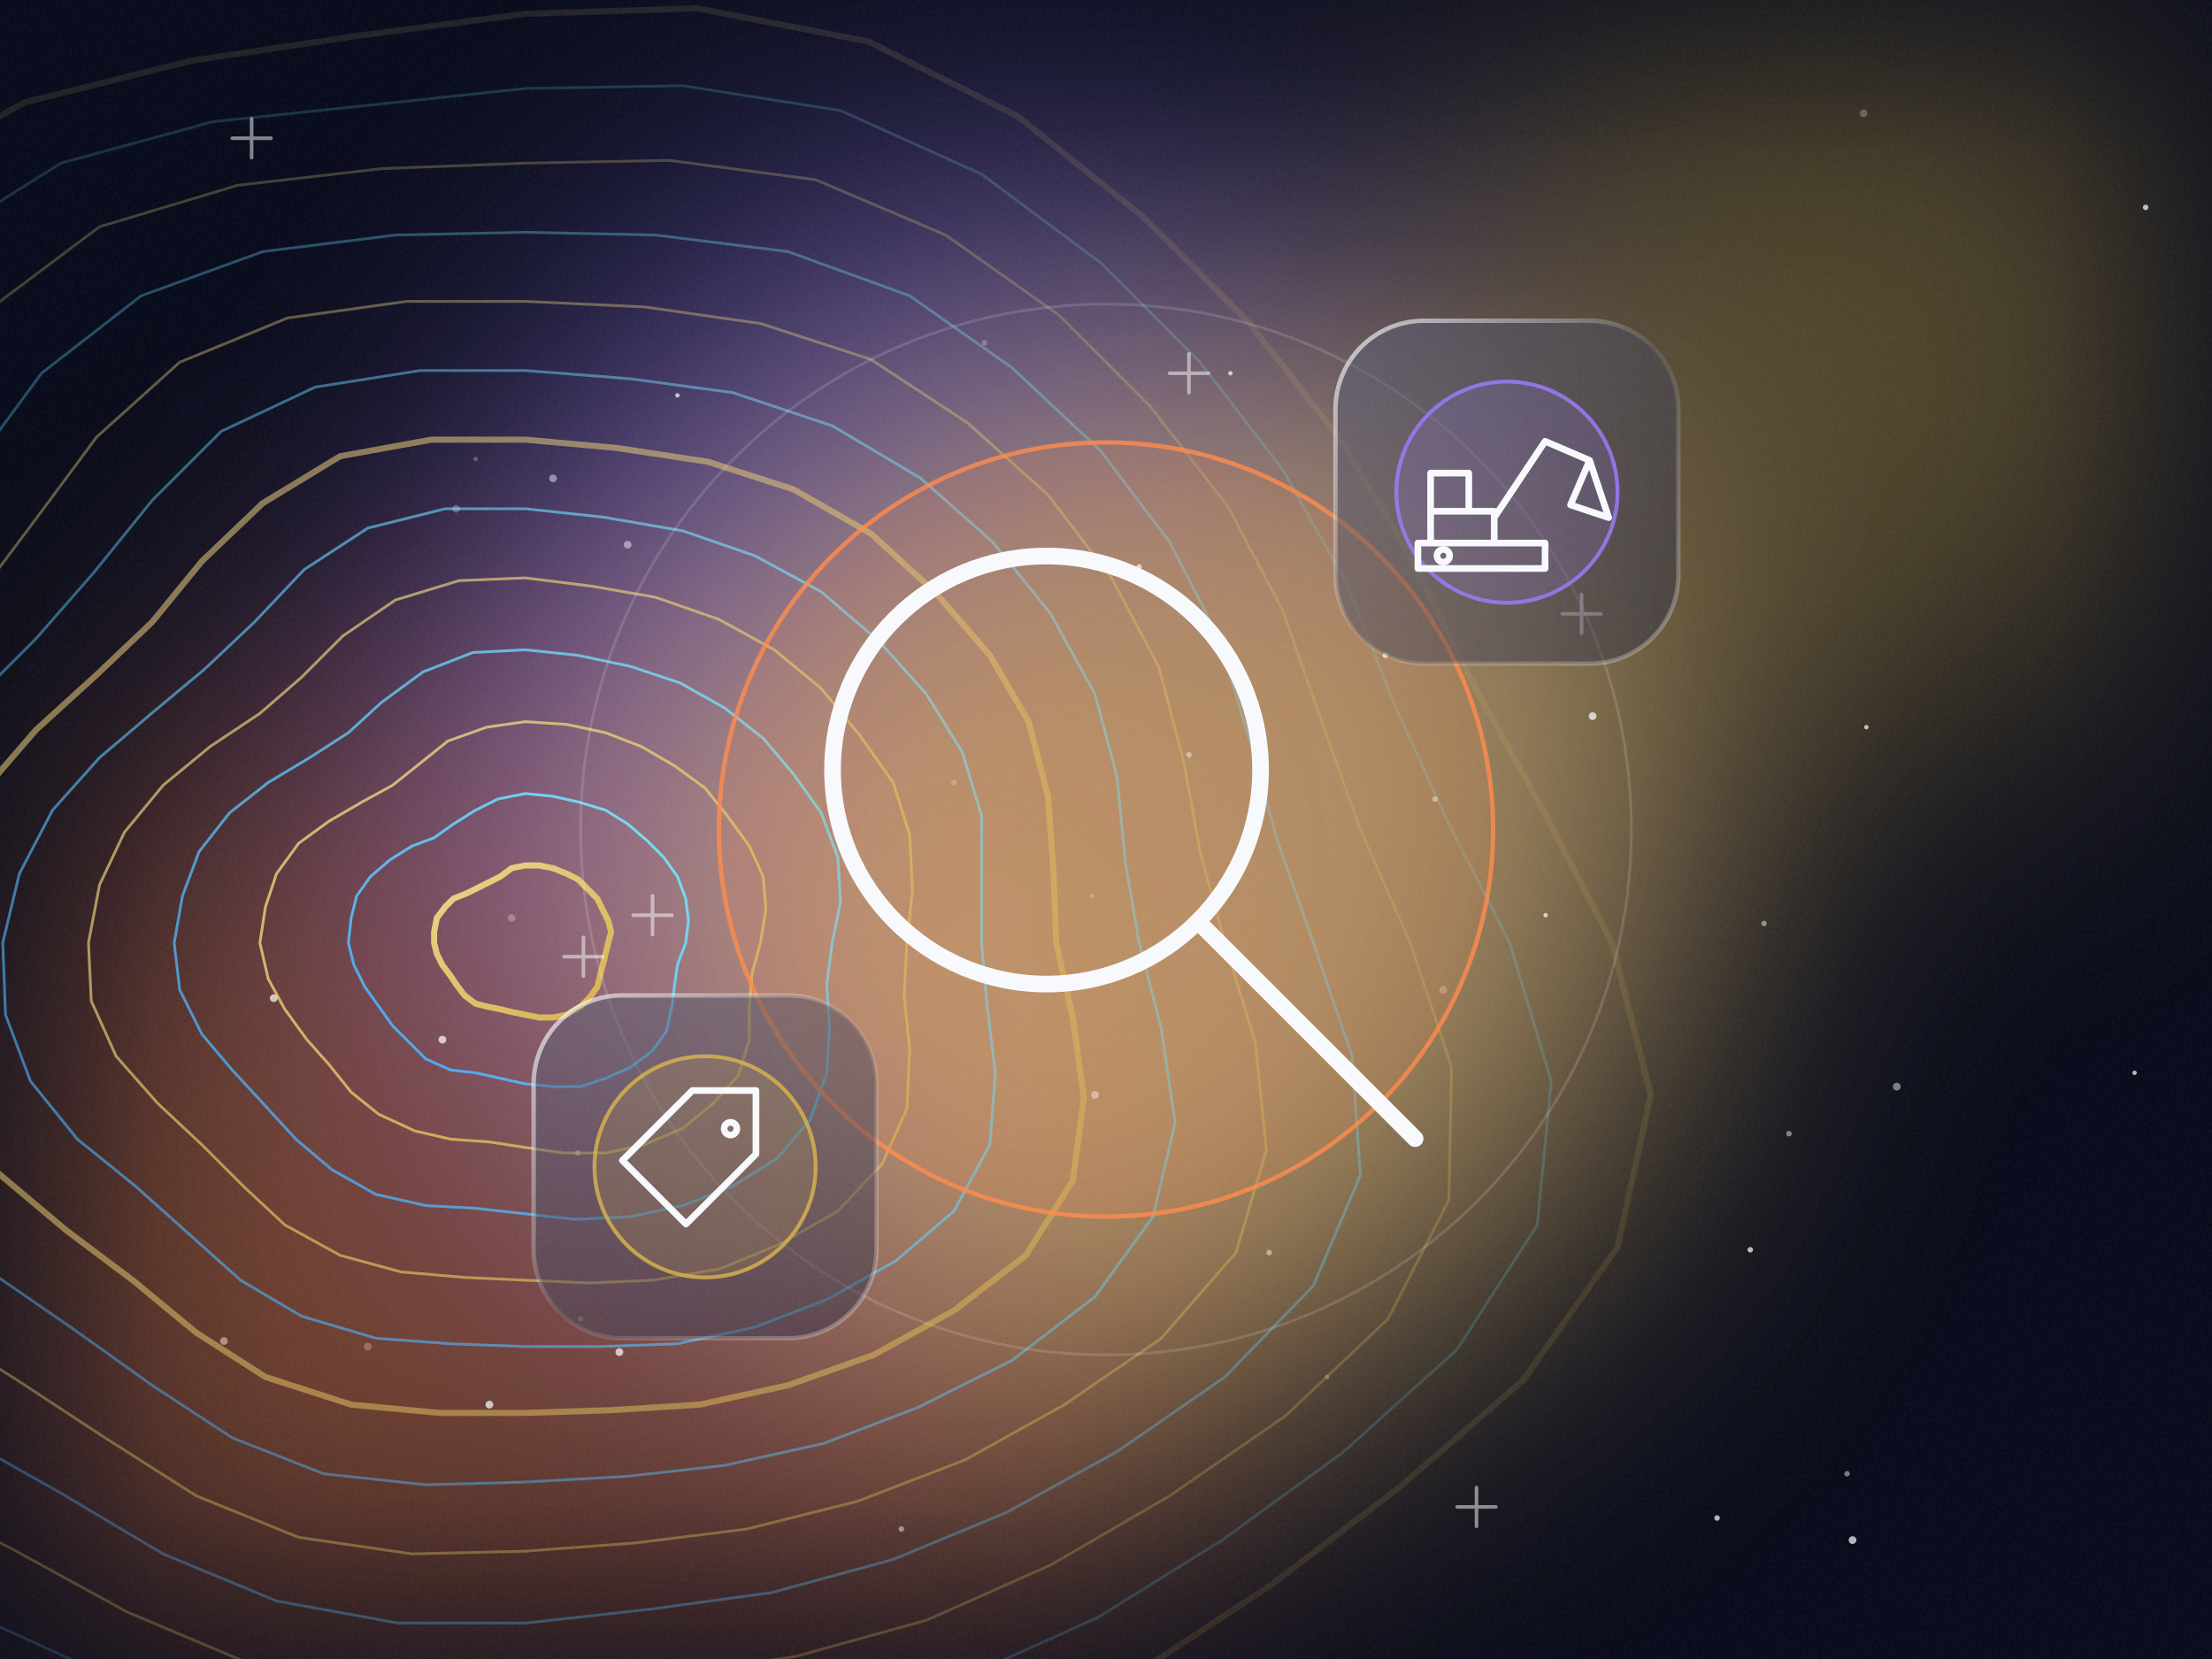
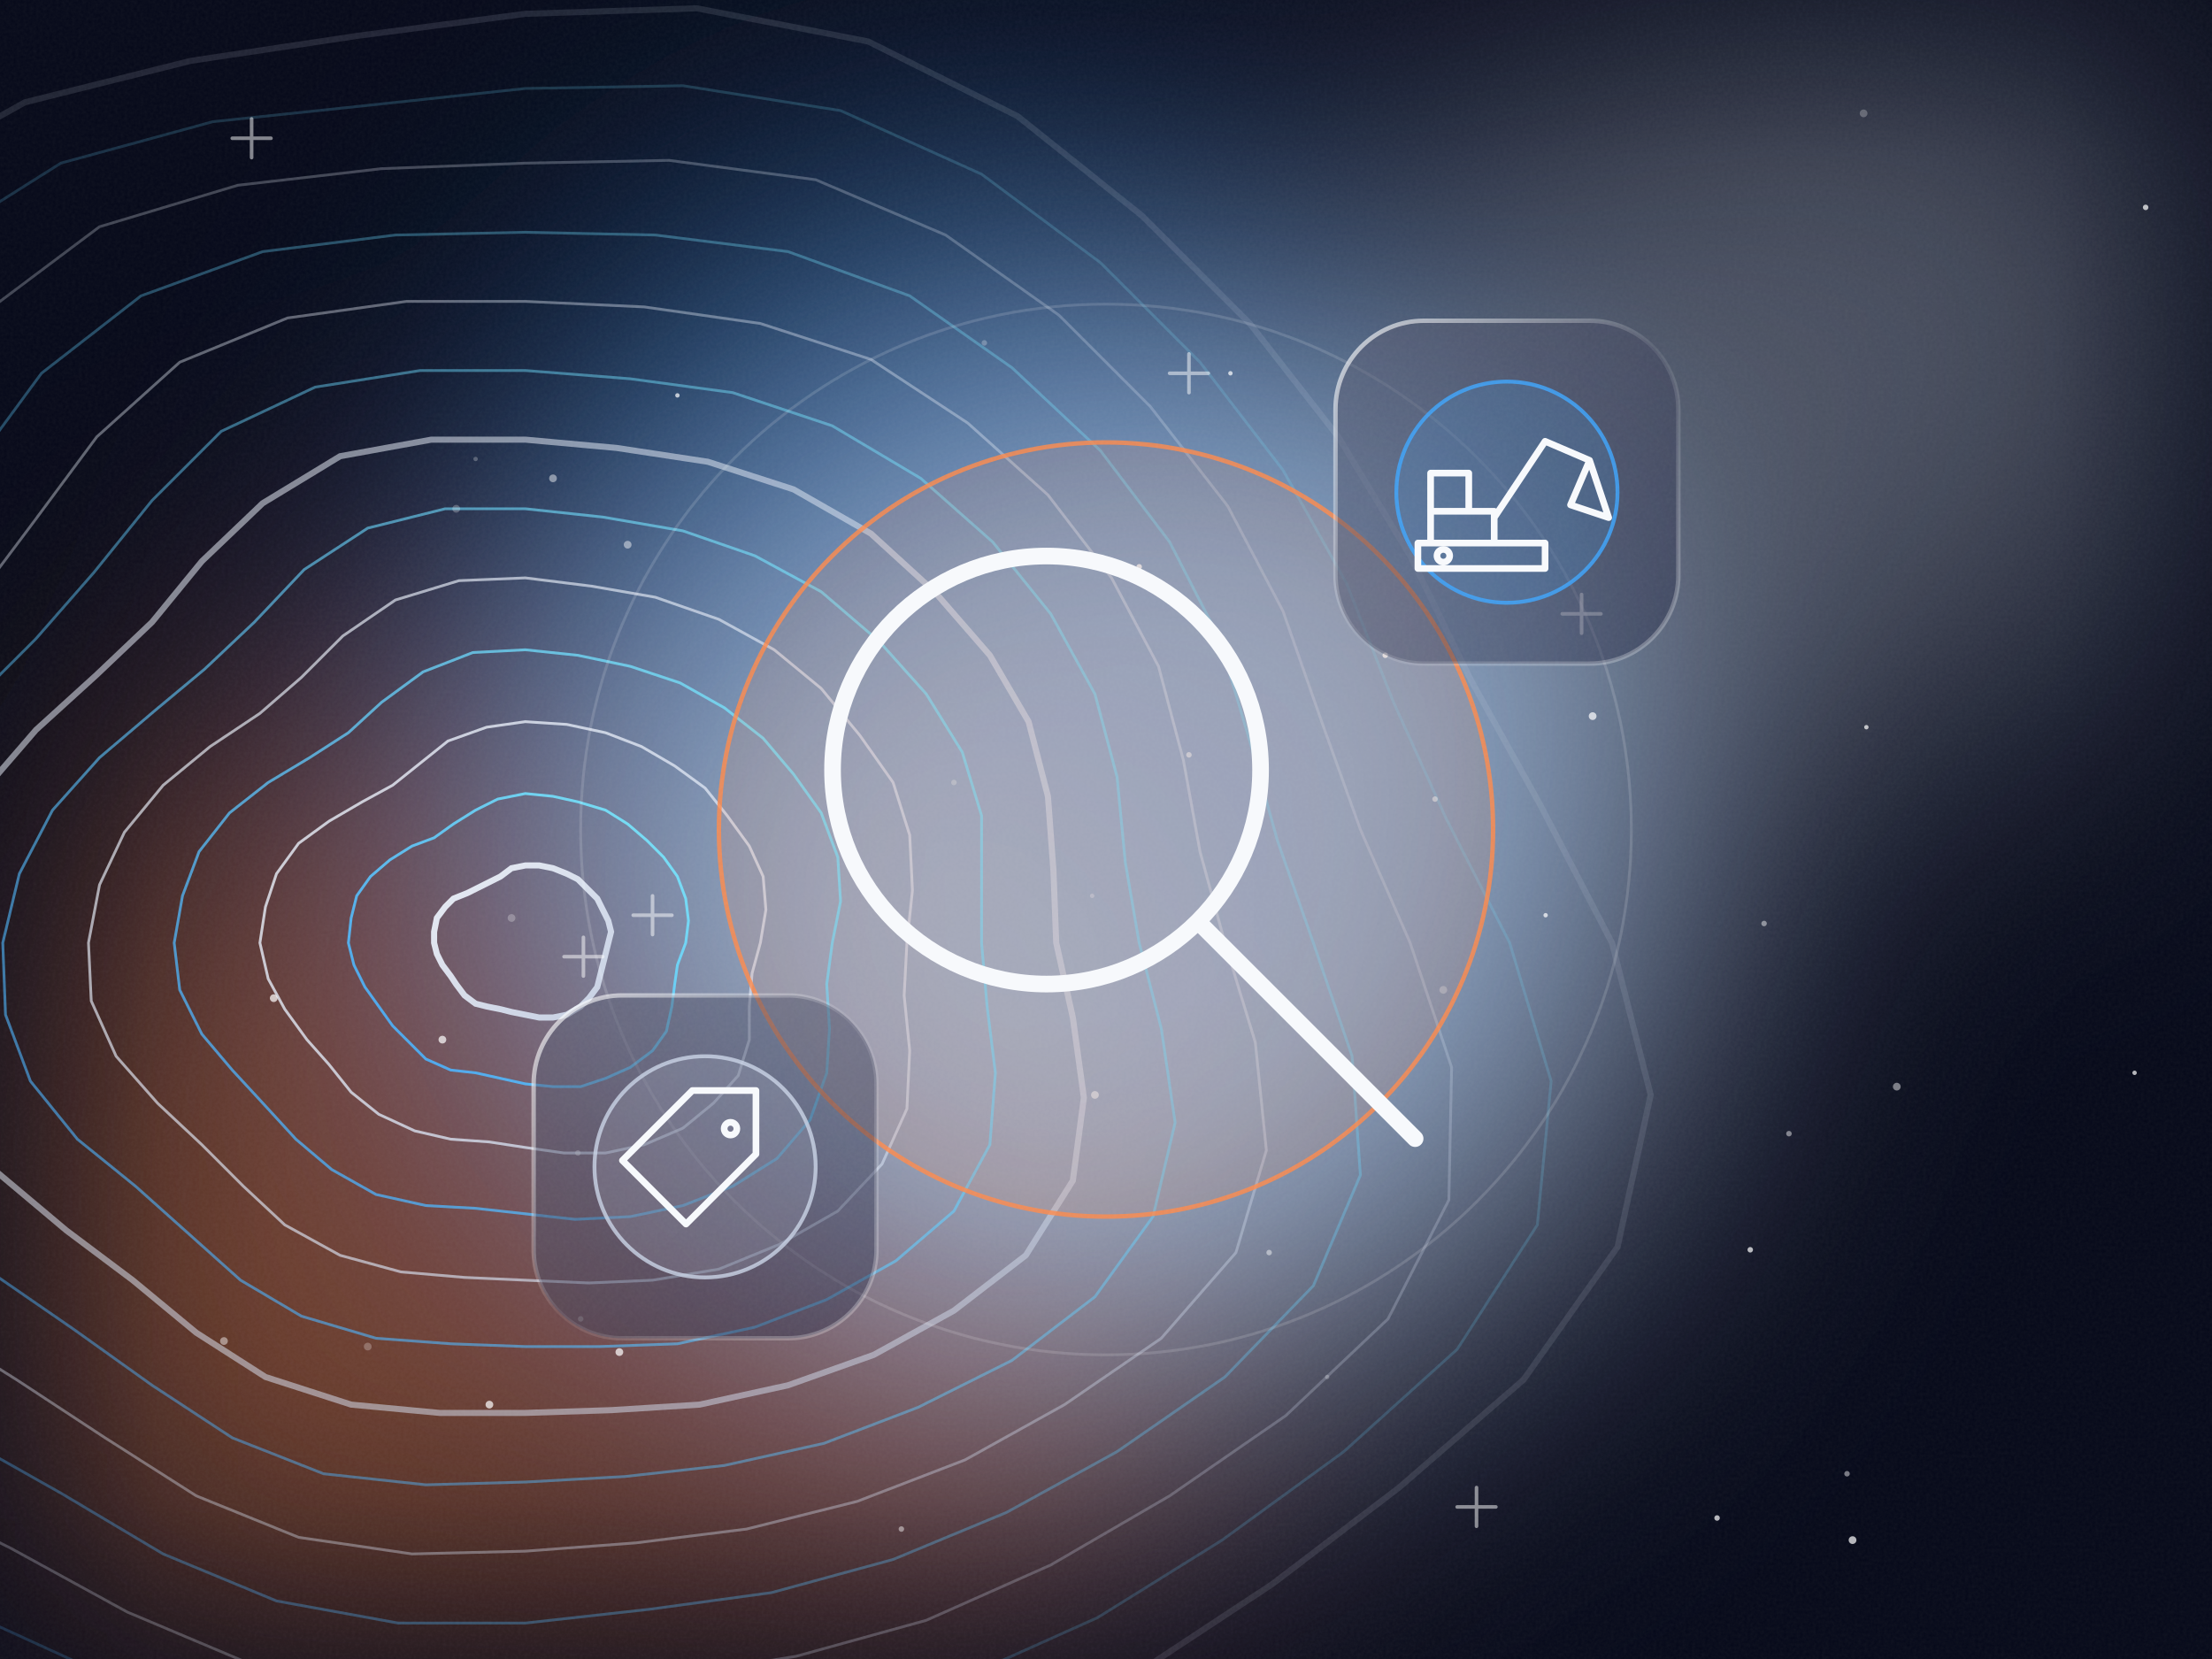
<svg xmlns="http://www.w3.org/2000/svg" viewBox="0 0 800 600" preserveAspectRatio="xMidYMid slice">
  <defs>
    <linearGradient id="gs" x1="0" y1="0" x2="1" y2="1">
      <stop offset="0" stop-color="#fff" stop-opacity=".7" />
      <stop offset=".5" stop-color="#fff" stop-opacity=".08" />
      <stop offset="1" stop-color="#fff" stop-opacity=".3" />
    </linearGradient>
    <linearGradient id="gf" x1="0" y1="0" x2="1" y2="1">
      <stop offset="0" stop-color="#fff" stop-opacity=".17" />
      <stop offset="1" stop-color="#fff" stop-opacity=".03" />
    </linearGradient>
    <linearGradient id="st1" x1="0" y1="0" x2="1" y2="1">
-       <stop offset="0" stop-color="#f1d98a" />
-       <stop offset="1" stop-color="#d9b44a" />
+       <stop offset="0" stop-color="#eef3fb" />
+       <stop offset="1" stop-color="#c9d3e6" />
    </linearGradient>
    <linearGradient id="st2" x1="0" y1="1" x2="1" y2="0">
      <stop offset="0" stop-color="#3ea6ff" />
      <stop offset="1" stop-color="#7cf0ff" />
    </linearGradient>
    <radialGradient id="orb">
      <stop offset="0" stop-color="#fff6d2" />
-       <stop offset=".35" stop-color="#d9b44a" />
-       <stop offset="1" stop-color="#d9b44a" stop-opacity="0" />
+       <stop offset=".35" stop-color="#c9d3e6" />
+       <stop offset="1" stop-color="#c9d3e6" stop-opacity="0" />
    </radialGradient>
    <filter id="grain" x="0" y="0" width="100%" height="100%">
      <feTurbulence type="fractalNoise" baseFrequency=".85" numOctaves="2" seed="4" />
      <feColorMatrix type="matrix" values="0 0 0 0 1  0 0 0 0 1  0 0 0 0 1  0 0 0 .55 0" />
    </filter>
    <filter id="b60" x="-50%" y="-50%" width="200%" height="200%">
      <feGaussianBlur stdDeviation="60" />
    </filter>
    <filter id="b24" x="-50%" y="-50%" width="200%" height="200%">
      <feGaussianBlur stdDeviation="24" />
    </filter>
  </defs>
  <rect width="800" height="600" fill="#050818" />
  <g filter="url(#b60)">
    <circle cx="222" cy="447" r="232" fill="#ff8a4a" opacity="0.42" />
-     <circle cx="371" cy="276" r="214" fill="#9b7bff" opacity="0.52" />
-     <circle cx="425" cy="316" r="188" fill="#d9b44a" opacity="0.62" />
-     <circle cx="660" cy="123" r="150" fill="#d9b44a" opacity=".35" />
+     <circle cx="371" cy="276" r="214" fill="#3ea6ff" opacity="0.52" />
+     <circle cx="425" cy="316" r="188" fill="#c9d3e6" opacity="0.62" />
+     <circle cx="660" cy="123" r="150" fill="#c9d3e6" opacity=".35" />
  </g>
  <path d="M220 341 L219 345 L218 349 L217 353 L216 357 L213 361 L210 364 L205 367 L200 368 L195 368 L190 367 L185 366 L181 365 L176 364 L172 363 L168 360 L165 356 L163 353 L160 349 L158 345 L157 341 L157 337 L158 332 L161 328 L164 325 L169 323 L173 321 L177 319 L181 317 L185 314 L190 313 L195 313 L200 314 L205 316 L209 318 L213 322 L216 325 L218 329 L220 333 L221 337Z" fill="none" stroke="url(#st1)" stroke-width="2.2" stroke-opacity="0.95" />
  <path d="M248 341 L245 349 L244 356 L243 364 L241 373 L236 380 L228 386 L219 390 L210 393 L200 393 L190 392 L181 390 L172 388 L163 387 L154 383 L148 377 L142 371 L137 364 L132 357 L128 349 L126 341 L127 332 L129 324 L134 317 L141 311 L149 306 L157 303 L164 298 L172 293 L180 289 L190 287 L200 288 L209 290 L219 293 L227 298 L234 304 L240 310 L245 317 L248 325 L249 333Z" fill="none" stroke="url(#st2)" stroke-width="1.0" stroke-opacity="0.88" />
  <path d="M275 341 L272 352 L271 364 L271 376 L267 389 L258 399 L247 408 L233 414 L219 417 L204 417 L190 415 L177 413 L163 412 L150 409 L137 403 L127 395 L119 385 L111 376 L103 365 L97 354 L94 341 L96 328 L100 316 L108 305 L119 297 L131 290 L142 284 L152 276 L162 268 L176 263 L190 261 L205 262 L219 265 L232 270 L244 277 L255 285 L263 295 L271 306 L276 317 L277 329Z" fill="none" stroke="url(#st1)" stroke-width="1.0" stroke-opacity="0.81" />
  <path d="M301 341 L299 356 L300 372 L299 388 L293 405 L281 419 L265 429 L247 436 L228 440 L208 441 L190 439 L172 437 L154 436 L136 432 L120 423 L107 412 L96 400 L84 387 L73 374 L65 358 L63 341 L66 324 L72 308 L83 294 L97 283 L112 274 L126 265 L138 254 L153 243 L171 236 L190 235 L209 237 L228 241 L246 247 L262 256 L276 267 L287 280 L297 294 L303 310 L304 326Z" fill="none" stroke="url(#st2)" stroke-width="1.0" stroke-opacity="0.74" />
  <path d="M328 341 L327 360 L329 380 L328 401 L319 421 L303 438 L282 450 L260 459 L236 463 L213 464 L190 463 L168 462 L145 460 L123 454 L103 443 L88 429 L73 414 L57 399 L42 382 L33 362 L32 341 L36 320 L45 301 L59 284 L76 270 L94 258 L109 245 L124 230 L143 217 L166 210 L190 209 L214 212 L237 216 L260 224 L280 235 L297 249 L311 266 L323 283 L329 302 L330 322Z" fill="none" stroke="url(#st1)" stroke-width="1.0" stroke-opacity="0.67" />
  <path d="M355 341 L357 364 L360 388 L358 414 L345 438 L324 456 L299 470 L273 480 L245 486 L217 487 L190 487 L163 486 L136 484 L109 476 L87 463 L68 446 L49 429 L28 412 L11 391 L2 367 L1 341 L7 316 L19 293 L36 274 L56 257 L74 242 L92 225 L110 206 L133 191 L161 184 L190 184 L218 187 L247 192 L273 201 L297 214 L318 232 L335 251 L348 272 L355 295 L355 319Z" fill="none" stroke="url(#st2)" stroke-width="1.0" stroke-opacity="0.60" />
  <path d="M382 341 L388 368 L392 397 L388 427 L371 454 L345 474 L316 490 L285 501 L253 508 L221 510 L190 511 L159 511 L127 508 L96 498 L71 482 L48 463 L24 445 L-1 424 L-21 400 L-30 371 L-29 341 L-20 312 L-6 286 L13 264 L35 244 L55 225 L73 203 L95 182 L123 165 L156 159 L190 159 L223 162 L256 167 L287 177 L315 193 L338 214 L358 237 L372 261 L379 288 L381 315Z" fill="none" stroke="url(#st1)" stroke-width="2.2" stroke-opacity="0.53" />
  <path d="M412 341 L420 372 L425 406 L417 440 L396 469 L366 492 L332 509 L298 522 L262 530 L226 534 L190 536 L154 537 L117 533 L84 520 L55 501 L27 481 L-2 461 L-31 438 L-52 408 L-60 375 L-57 341 L-47 309 L-31 280 L-10 254 L13 231 L34 207 L55 181 L80 156 L114 140 L152 134 L190 134 L228 137 L265 142 L301 154 L333 173 L359 196 L380 222 L396 251 L404 281 L407 312Z" fill="none" stroke="url(#st2)" stroke-width="1.0" stroke-opacity="0.46" />
  <path d="M443 341 L454 377 L458 416 L447 453 L420 484 L385 508 L349 528 L310 543 L270 553 L230 558 L190 561 L149 562 L108 556 L71 541 L38 520 L6 499 L-29 477 L-62 451 L-83 417 L-90 379 L-85 341 L-72 305 L-55 273 L-32 244 L-9 217 L12 189 L35 158 L65 131 L104 115 L147 109 L190 109 L233 111 L275 117 L315 130 L350 153 L379 179 L402 209 L419 241 L428 275 L434 308Z" fill="none" stroke="url(#st1)" stroke-width="1.0" stroke-opacity="0.39" />
  <path d="M475 341 L489 382 L492 425 L475 465 L443 498 L404 525 L364 547 L323 564 L279 576 L235 582 L190 587 L144 587 L100 579 L59 562 L22 540 L-17 518 L-57 495 L-92 464 L-113 426 L-118 383 L-111 341 L-97 302 L-78 266 L-55 234 L-32 203 L-10 169 L15 135 L51 107 L95 91 L143 85 L190 84 L237 85 L285 91 L329 107 L366 133 L398 163 L423 196 L441 231 L452 268 L462 304Z" fill="none" stroke="url(#st2)" stroke-width="1.0" stroke-opacity="0.33" />
  <path d="M510 341 L525 386 L524 434 L502 477 L465 512 L423 541 L380 566 L335 586 L288 599 L239 607 L190 612 L140 612 L91 602 L46 583 L4 560 L-40 538 L-86 513 L-123 478 L-142 434 L-144 386 L-136 341 L-122 299 L-102 260 L-79 223 L-56 188 L-33 149 L-4 112 L36 82 L86 67 L138 61 L190 59 L242 58 L295 65 L342 85 L383 114 L416 147 L444 183 L464 221 L478 261 L492 300Z" fill="none" stroke="url(#st1)" stroke-width="1.0" stroke-opacity="0.26" />
  <path d="M546 341 L561 391 L556 443 L527 488 L486 525 L442 557 L397 585 L348 607 L296 622 L244 631 L190 637 L135 636 L83 625 L34 604 L-14 582 L-65 559 L-115 531 L-153 491 L-170 441 L-169 390 L-160 341 L-146 295 L-127 253 L-104 212 L-82 172 L-57 129 L-24 88 L22 59 L77 44 L134 38 L190 32 L247 31 L304 40 L355 63 L398 95 L434 131 L464 170 L487 211 L504 254 L523 296Z" fill="none" stroke="url(#st2)" stroke-width="1.0" stroke-opacity="0.19" />
  <path d="M583 341 L597 396 L585 451 L551 499 L506 538 L460 573 L413 604 L361 629 L305 645 L248 656 L190 662 L131 660 L74 647 L21 626 L-33 604 L-90 581 L-144 549 L-181 503 L-195 448 L-193 393 L-183 341 L-170 292 L-152 246 L-131 201 L-108 155 L-82 108 L-43 66 L9 37 L69 22 L129 13 L190 5 L252 3 L314 15 L368 42 L413 78 L452 117 L484 158 L510 201 L532 246 L557 291Z" fill="none" stroke="url(#st1)" stroke-width="2.2" stroke-opacity="0.12" />
  <circle cx="776" cy="75" r="1" fill="#fff" opacity="0.7" />
  <circle cx="99" cy="361" r="1.4" fill="#fff" opacity="0.7" />
  <circle cx="209" cy="417" r="1" fill="#fff" opacity="0.45" />
  <circle cx="227" cy="197" r="1.4" fill="#fff" opacity="0.45" />
  <circle cx="445" cy="135" r="0.8" fill="#fff" opacity="0.7" />
  <circle cx="559" cy="331" r="0.8" fill="#fff" opacity="0.7" />
  <circle cx="245" cy="143" r="0.8" fill="#fff" opacity="0.7" />
  <circle cx="633" cy="452" r="1" fill="#fff" opacity="0.7" />
  <circle cx="430" cy="273" r="1" fill="#fff" opacity="0.45" />
  <circle cx="519" cy="289" r="1" fill="#fff" opacity="0.45" />
  <circle cx="674" cy="41" r="1.4" fill="#fff" opacity="0.25" />
  <circle cx="480" cy="498" r="0.8" fill="#fff" opacity="0.25" />
  <circle cx="675" cy="263" r="0.8" fill="#fff" opacity="0.7" />
  <circle cx="185" cy="332" r="1.4" fill="#fff" opacity="0.25" />
  <circle cx="621" cy="549" r="1" fill="#fff" opacity="0.7" />
  <circle cx="81" cy="485" r="1.4" fill="#fff" opacity="0.45" />
  <circle cx="647" cy="410" r="1" fill="#fff" opacity="0.45" />
  <circle cx="224" cy="489" r="1.4" fill="#fff" opacity="0.7" />
  <circle cx="172" cy="166" r="0.8" fill="#fff" opacity="0.25" />
  <circle cx="133" cy="487" r="1.4" fill="#fff" opacity="0.25" />
  <circle cx="668" cy="533" r="1" fill="#fff" opacity="0.45" />
  <circle cx="772" cy="388" r="0.8" fill="#fff" opacity="0.7" />
  <circle cx="686" cy="393" r="1.4" fill="#fff" opacity="0.45" />
  <circle cx="576" cy="259" r="1.4" fill="#fff" opacity="0.7" />
  <circle cx="177" cy="508" r="1.4" fill="#fff" opacity="0.7" />
  <circle cx="501" cy="237" r="1" fill="#fff" opacity="0.7" />
  <circle cx="412" cy="205" r="1" fill="#fff" opacity="0.7" />
  <circle cx="160" cy="376" r="1.4" fill="#fff" opacity="0.7" />
  <circle cx="356" cy="124" r="1" fill="#fff" opacity="0.25" />
  <circle cx="210" cy="477" r="1" fill="#fff" opacity="0.25" />
  <circle cx="200" cy="173" r="1.4" fill="#fff" opacity="0.45" />
  <circle cx="395" cy="324" r="0.8" fill="#fff" opacity="0.25" />
  <circle cx="638" cy="334" r="1" fill="#fff" opacity="0.45" />
  <circle cx="345" cy="283" r="1" fill="#fff" opacity="0.25" />
  <circle cx="396" cy="396" r="1.4" fill="#fff" opacity="0.45" />
  <circle cx="326" cy="553" r="1" fill="#fff" opacity="0.45" />
  <circle cx="522" cy="358" r="1.4" fill="#fff" opacity="0.25" />
  <circle cx="459" cy="453" r="1" fill="#fff" opacity="0.45" />
  <circle cx="670" cy="557" r="1.4" fill="#fff" opacity="0.7" />
  <circle cx="165" cy="184" r="1.4" fill="#fff" opacity="0.25" />
  <path d="M91 43V57M84 50H98" stroke="#fff" stroke-opacity=".5" stroke-width="1.3" stroke-linecap="round" />
  <path d="M236 324V338M229 331H243" stroke="#fff" stroke-opacity=".5" stroke-width="1.3" stroke-linecap="round" />
  <path d="M430 128V142M423 135H437" stroke="#fff" stroke-opacity=".5" stroke-width="1.3" stroke-linecap="round" />
  <path d="M211 339V353M204 346H218" stroke="#fff" stroke-opacity=".5" stroke-width="1.3" stroke-linecap="round" />
  <path d="M534 538V552M527 545H541" stroke="#fff" stroke-opacity=".5" stroke-width="1.3" stroke-linecap="round" />
  <path d="M572 215V229M565 222H579" stroke="#fff" stroke-opacity=".5" stroke-width="1.3" stroke-linecap="round" />
  <circle cx="400" cy="300" r="190" fill="none" stroke="#fff" stroke-opacity=".14" />
  <circle cx="400" cy="300" r="140" fill="#ff8a4a" opacity=".12" />
  <circle cx="400" cy="300" r="140" fill="none" stroke="#ff8a4a" stroke-opacity=".8" stroke-width="1.6" />
  <g transform="translate(400 300) scale(4.3)" fill="none" stroke="#f7f9fc" stroke-width="1.4" stroke-linecap="round" stroke-linejoin="round">
    <circle cx="-5" cy="-5" r="18" />
    <path d="M8 8l18 18" />
  </g>
  <rect x="483" y="116" width="124" height="124" rx="32" fill="#0a1030" opacity=".4" />
  <rect x="483" y="116" width="124" height="124" rx="32" fill="url(#gf)" stroke="url(#gs)" stroke-width="1.6" />
-   <circle cx="545" cy="178" r="40" fill="#9b7bff" opacity=".16" />
-   <circle cx="545" cy="178" r="40" fill="none" stroke="#9b7bff" stroke-opacity=".8" stroke-width="1.4" />
+   <circle cx="545" cy="178" r="40" fill="#3ea6ff" opacity=".16" />
+   <circle cx="545" cy="178" r="40" fill="none" stroke="#3ea6ff" stroke-opacity=".8" stroke-width="1.4" />
  <g transform="translate(545 178) scale(1.15)" fill="none" stroke="#f7f9fc" stroke-width="2.1" stroke-linecap="round" stroke-linejoin="round">
    <path d="M-28 24h40v-8h-40z M-24 16V6h20v10 M-24 6V-6h12v12 M-4 8L12 -16l14 6 M26 -10l-6 14l12 4z" />
    <circle cx="-20" cy="20" r="2" />
  </g>
  <rect x="193" y="360" width="124" height="124" rx="32" fill="#0a1030" opacity=".4" />
  <rect x="193" y="360" width="124" height="124" rx="32" fill="url(#gf)" stroke="url(#gs)" stroke-width="1.6" />
-   <circle cx="255" cy="422" r="40" fill="#d9b44a" opacity=".16" />
-   <circle cx="255" cy="422" r="40" fill="none" stroke="#d9b44a" stroke-opacity=".8" stroke-width="1.4" />
+   <circle cx="255" cy="422" r="40" fill="#c9d3e6" opacity=".16" />
+   <circle cx="255" cy="422" r="40" fill="none" stroke="#c9d3e6" stroke-opacity=".8" stroke-width="1.4" />
  <g transform="translate(255 422) scale(1.15)" fill="none" stroke="#f7f9fc" stroke-width="2.1" stroke-linecap="round" stroke-linejoin="round">
    <path d="M-26 -2l22 -22h20v20l-22 22z" />
    <circle cx="8" cy="-12" r="2" />
  </g>
  <rect width="800" height="600" filter="url(#grain)" opacity="0.08" />
</svg>
